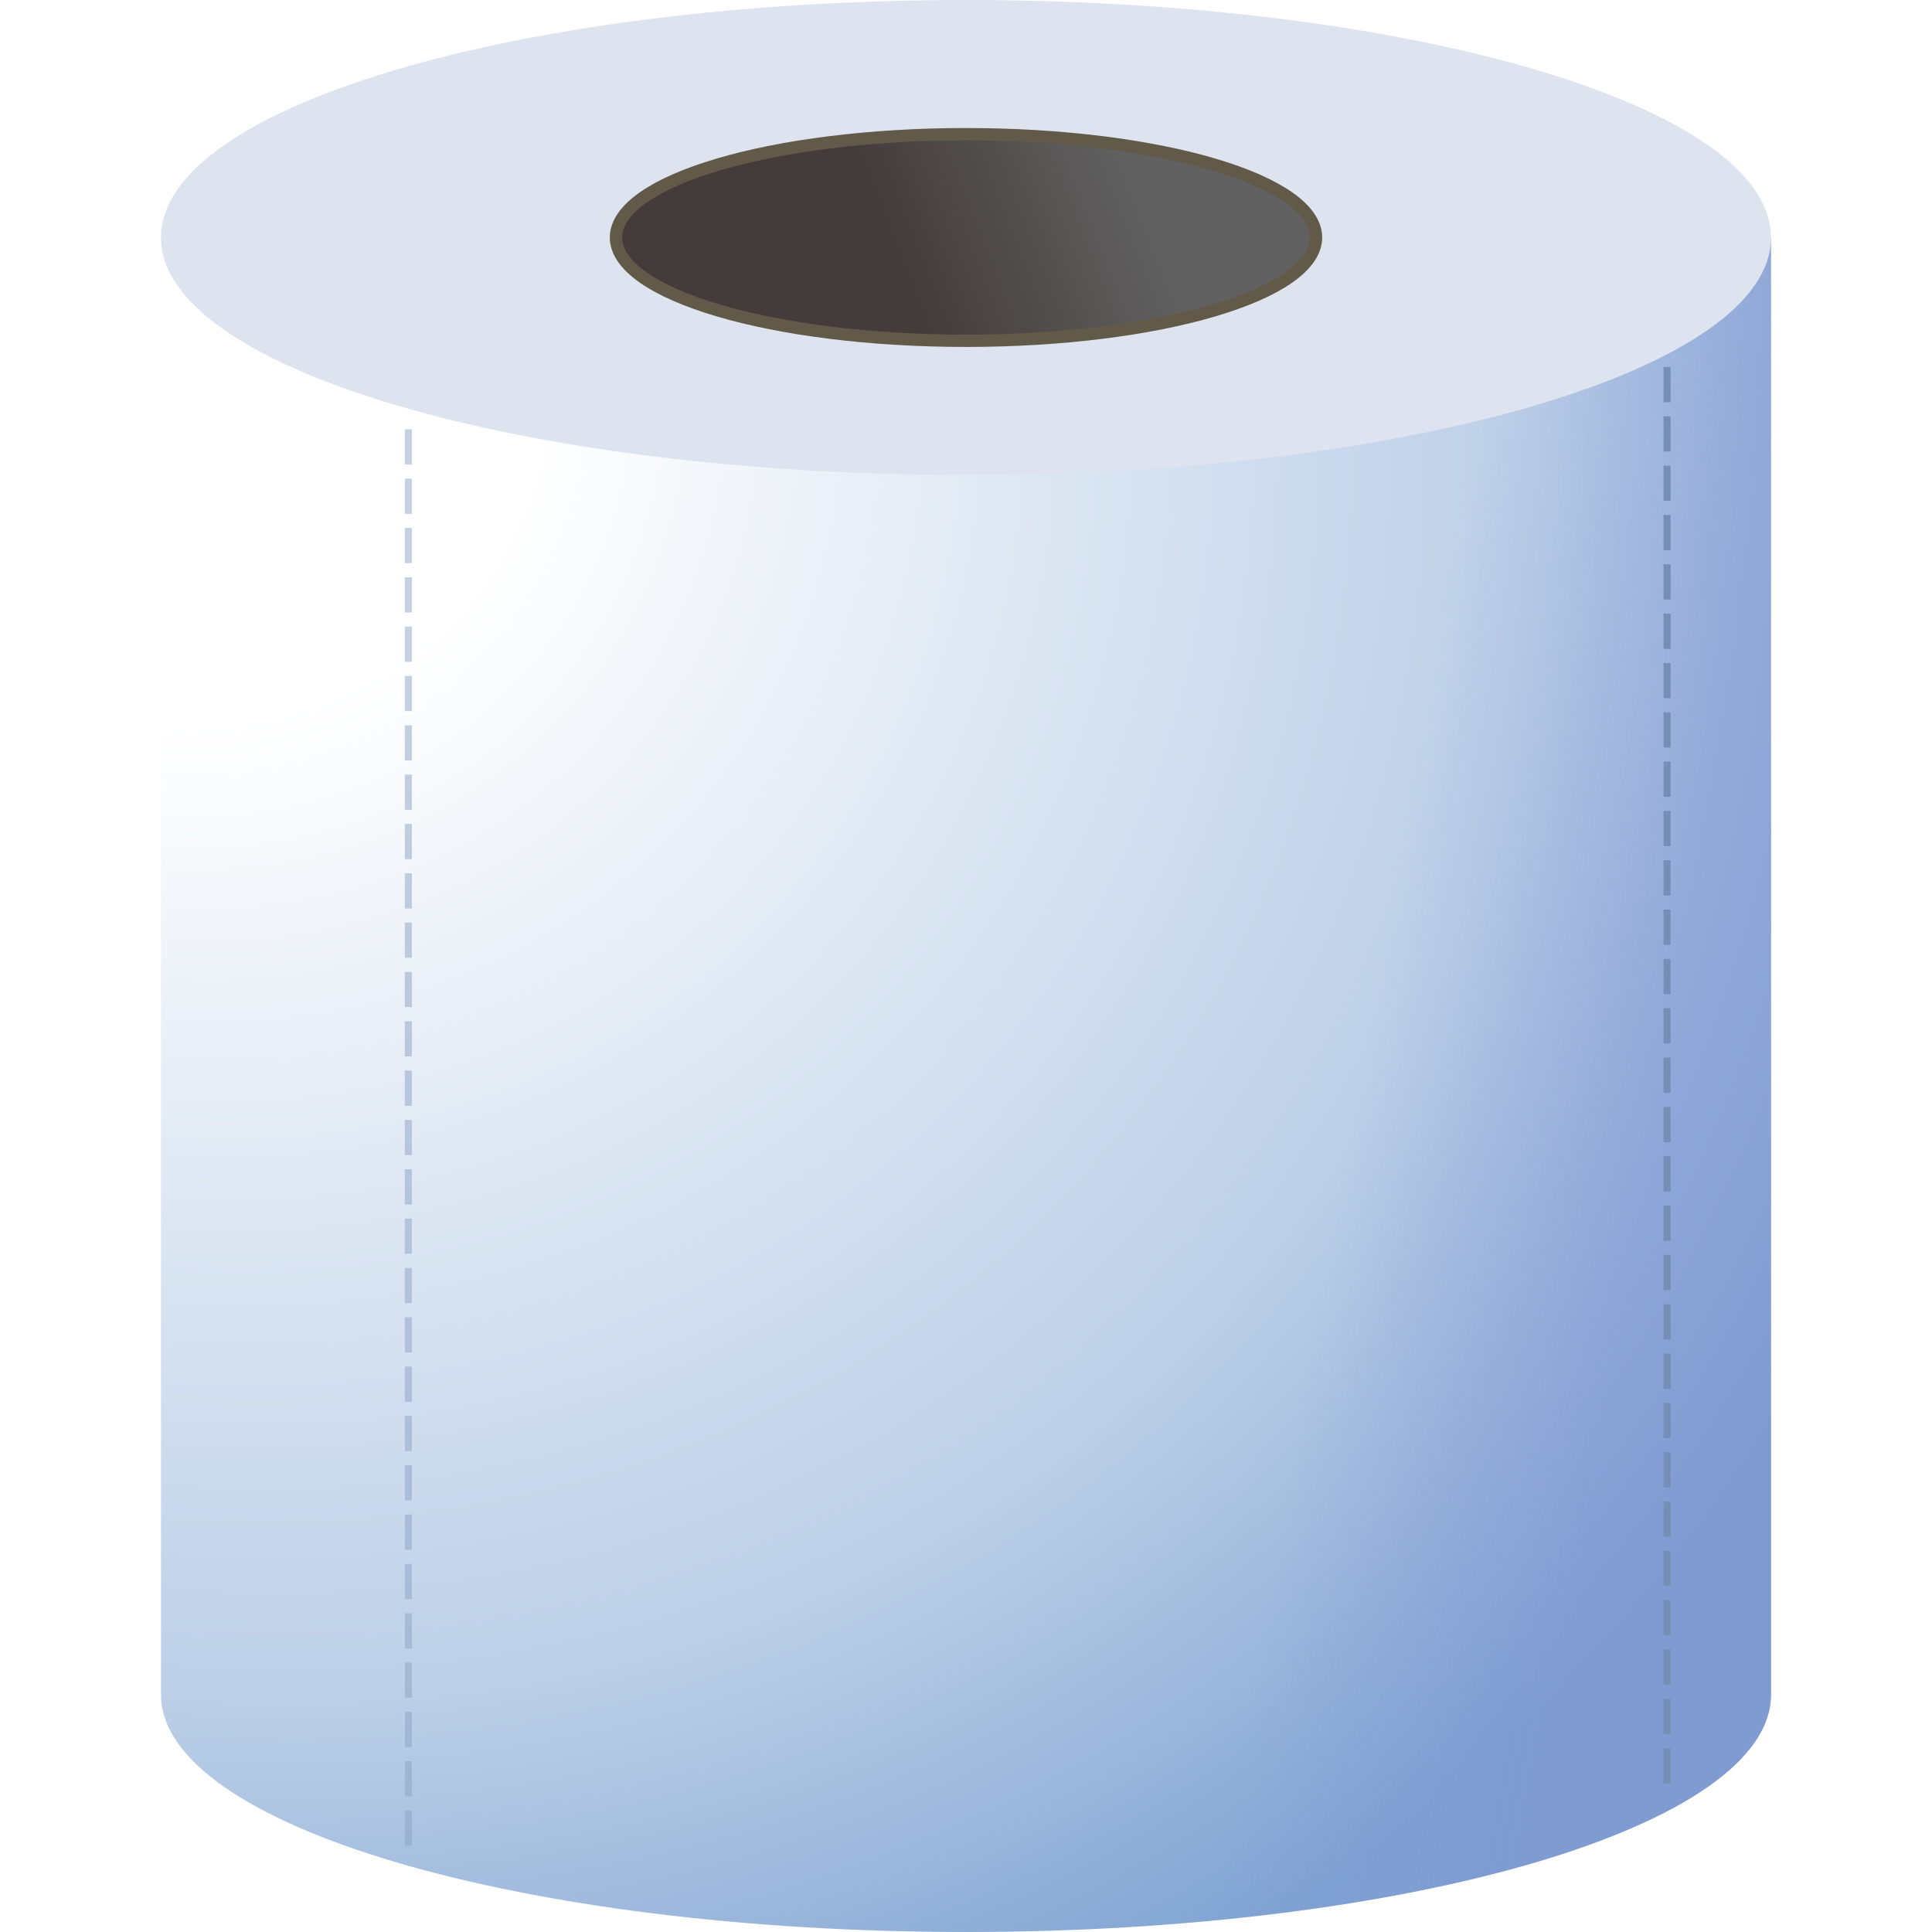
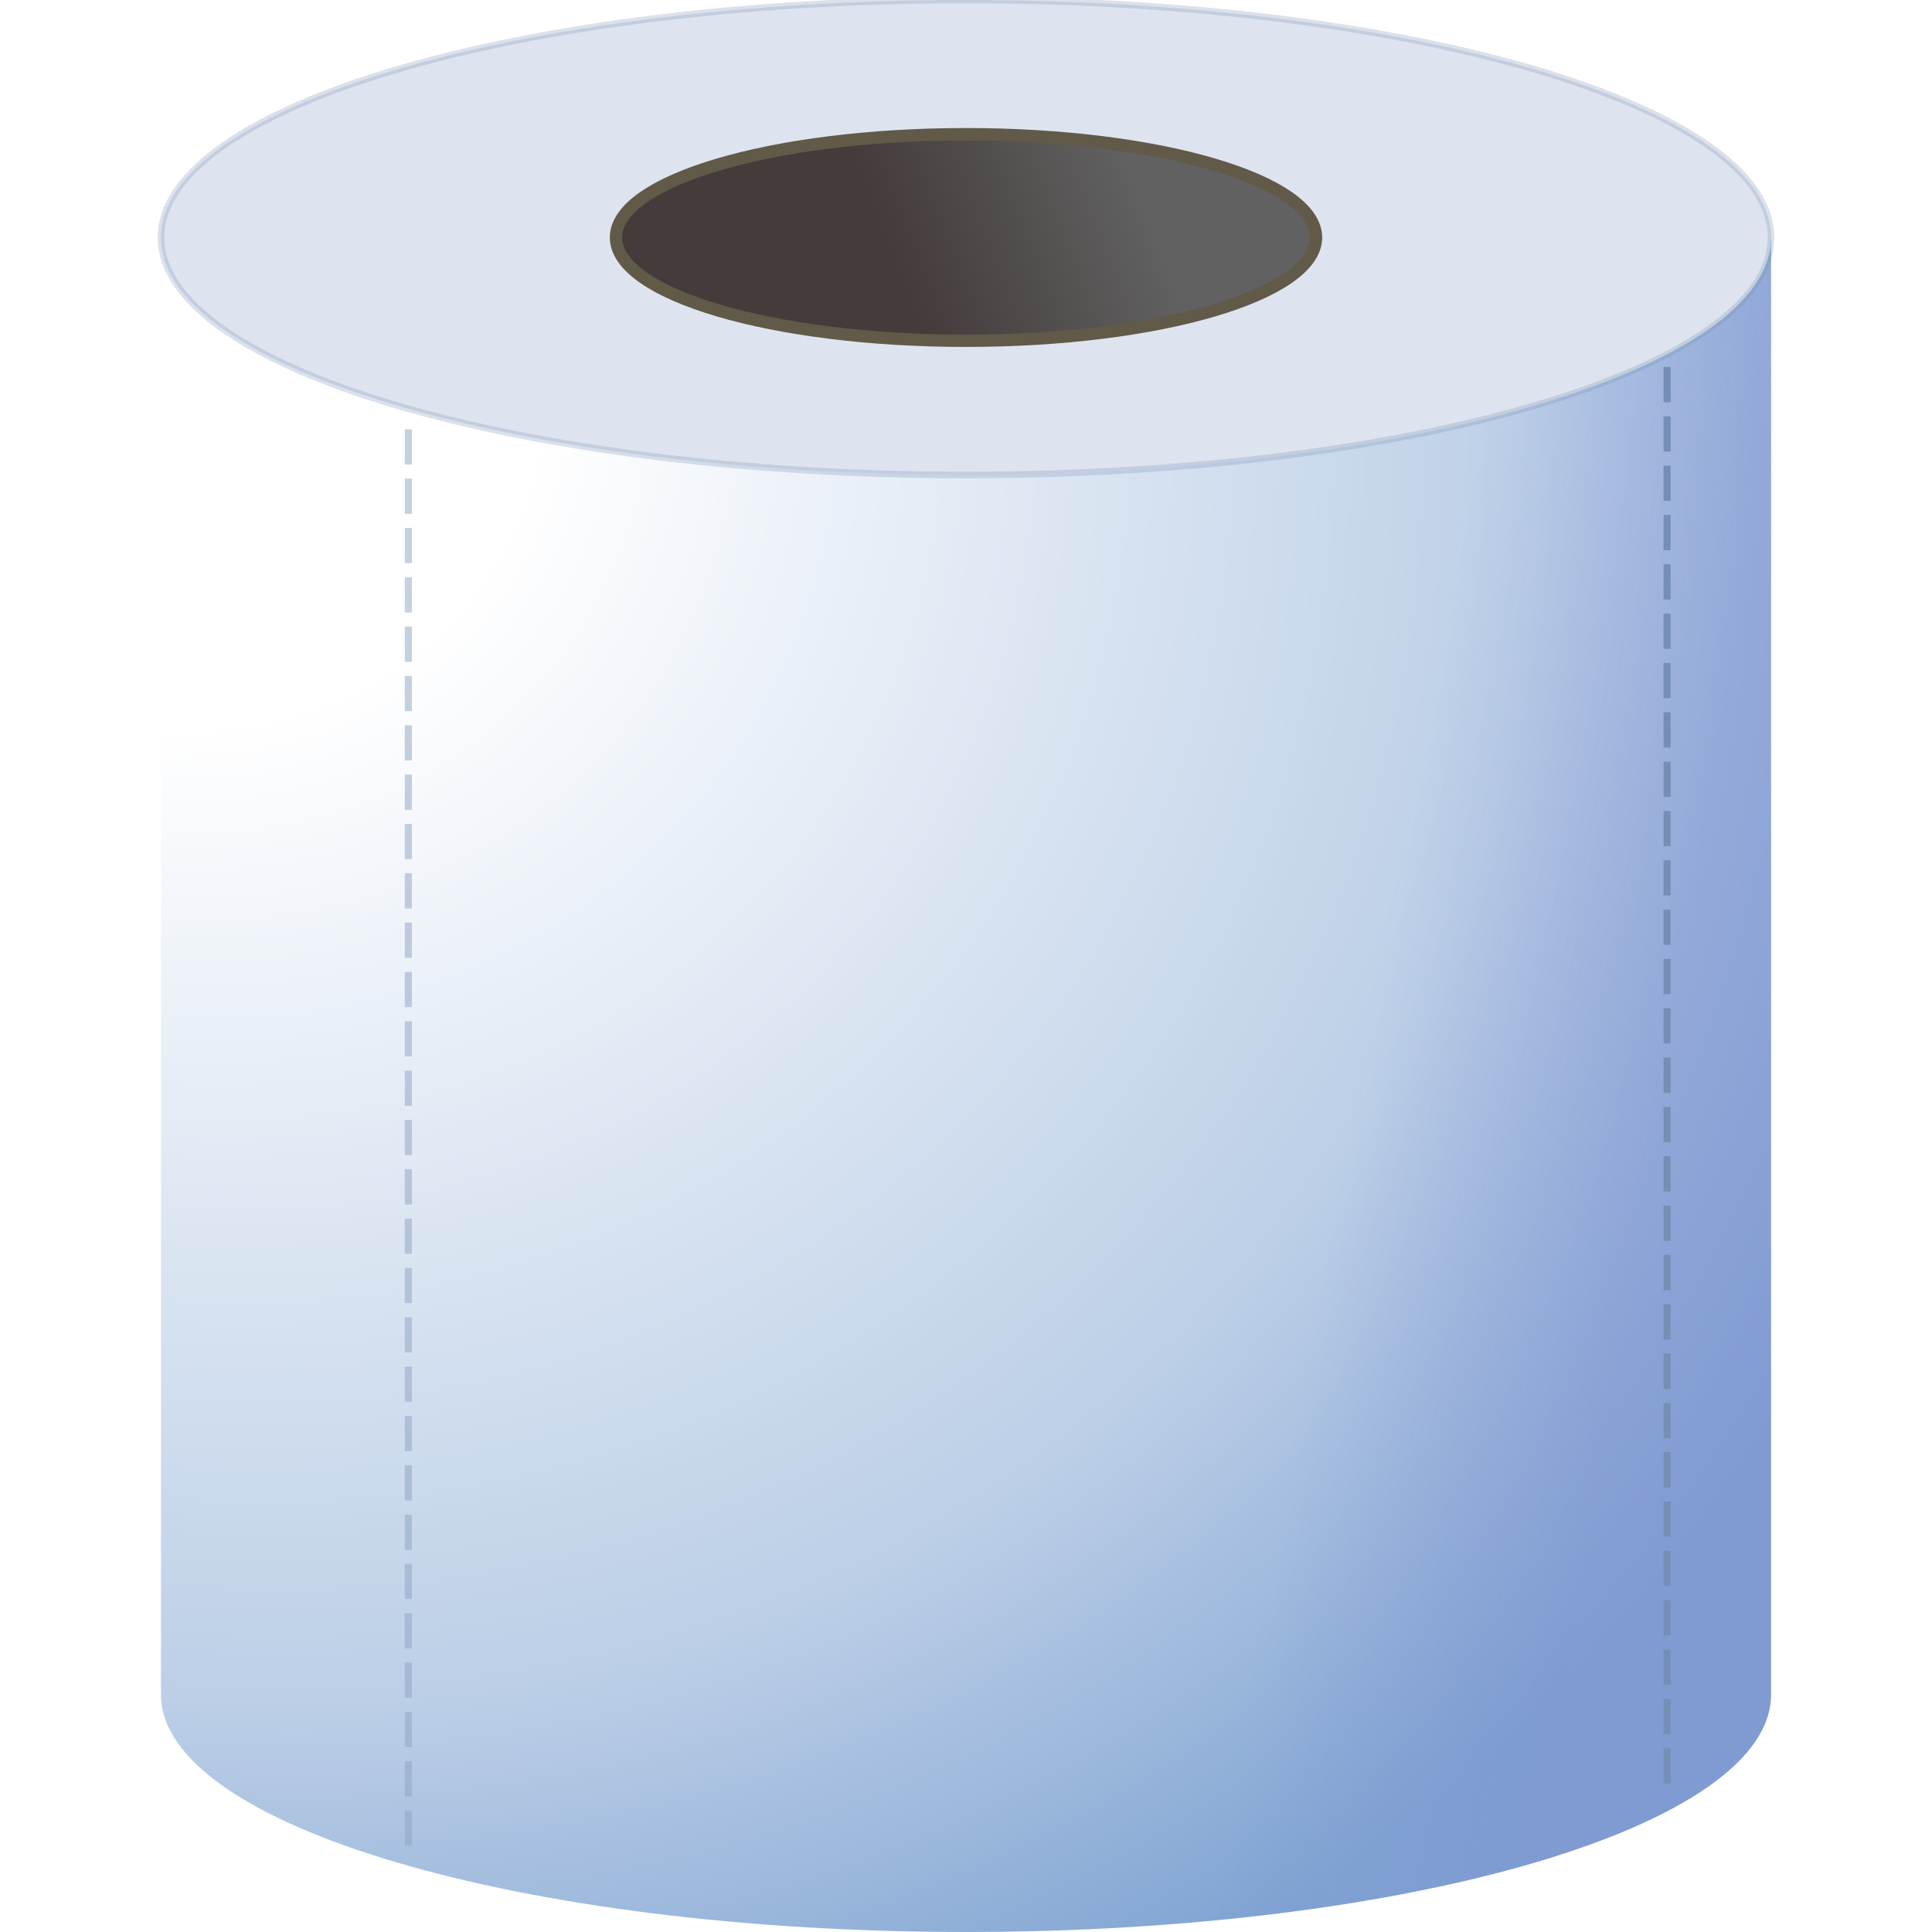
<svg xmlns="http://www.w3.org/2000/svg" xmlns:xlink="http://www.w3.org/1999/xlink" width="90" height="90" viewBox="0 0 23.812 23.812" version="1.1" id="svg1">
  <defs id="defs1">
    <linearGradient id="linearGradient12">
      <stop style="stop-color:#7f91d2;stop-opacity:0;" offset="0.748" id="stop11" />
      <stop style="stop-color:#7f91d2;stop-opacity:0.446;" offset="0.938" id="stop12" />
    </linearGradient>
    <linearGradient id="linearGradient8">
      <stop style="stop-color:#ffffff;stop-opacity:1;" offset="0.203" id="stop4" />
      <stop style="stop-color:#bccfe7;stop-opacity:1;" offset="0.696" id="stop7" />
      <stop style="stop-color:#7fa3d2;stop-opacity:1;" offset="0.938" id="stop9" />
    </linearGradient>
    <linearGradient id="linearGradient5">
      <stop style="stop-color:#7fa3d2;stop-opacity:1;" offset="0" id="stop5" />
      <stop style="stop-color:#bccfe7;stop-opacity:1;" offset="0.298" id="stop3" />
      <stop style="stop-color:#ffffff;stop-opacity:1;" offset="1" id="stop6" />
    </linearGradient>
    <linearGradient id="linearGradient1">
      <stop style="stop-color:#443b3b;stop-opacity:1;" offset="0" id="stop1" />
      <stop style="stop-color:#616161;stop-opacity:1;" offset="1" id="stop2" />
    </linearGradient>
    <linearGradient xlink:href="#linearGradient1" id="linearGradient2" x1="103.603" y1="89.983" x2="114.716" y2="85.606" gradientUnits="userSpaceOnUse" gradientTransform="matrix(0.264583,0,0,0.2644231,-16.35756,-20.44133)" />
    <linearGradient xlink:href="#linearGradient5" id="linearGradient6" x1="141.572" y1="137.462" x2="88.592" y2="138.761" gradientUnits="userSpaceOnUse" gradientTransform="matrix(0.264583,0,0,0.2644231,-16.35756,-20.44133)" />
    <radialGradient xlink:href="#linearGradient8" id="radialGradient1" cx="12.203" cy="11.682" fx="12.203" fy="11.682" r="9.922" gradientTransform="matrix(1.996068,1.691994,-1.512505,1.784322,-5.047853,-37.49065)" gradientUnits="userSpaceOnUse" />
    <linearGradient xlink:href="#linearGradient12" id="linearGradient13" x1="2.15" y1="9.92" x2="21.828" y2="13.377" gradientUnits="userSpaceOnUse" />
  </defs>
  <g id="layer1">
    <path id="path1-2" style="fill:url(#radialGradient1);fill-opacity:1;stroke-width:0.531" d="M 1.984,2.941 V 20.88 h 0.001 a 9.922,2.927 0 0 0 -0.001,0.005 9.922,2.927 0 0 0 9.922,2.927 9.922,2.927 0 0 0 9.922,-2.927 9.922,2.927 0 0 0 -5.29e-4,-0.005 h 5.29e-4 V 2.941 Z" />
    <path id="path1-2-2" style="fill:url(#linearGradient13);fill-opacity:1;stroke-width:0.531" d="M 1.984,2.941 V 20.88 h 0.001 a 9.922,2.927 0 0 0 -0.001,0.005 9.922,2.927 0 0 0 9.922,2.927 9.922,2.927 0 0 0 9.922,-2.927 9.922,2.927 0 0 0 -5.29e-4,-0.005 h 5.29e-4 V 2.941 Z" />
-     <ellipse style="fill:#dee4ef;stroke-width:0.531;fill-opacity:1" id="path1" cx="11.906" cy="2.927" rx="9.922" ry="2.927" />
+     <ellipse style="fill:#dee4ef;stroke-width:0.081;fill-opacity:1;stroke:#748eb5;stroke-opacity:0.263;stroke-dasharray:none" id="path1" cx="11.906" cy="2.927" rx="9.922" ry="2.927" />
    <ellipse style="fill:url(#linearGradient2);stroke:#615a49;stroke-width:0.152;stroke-dasharray:none;stroke-opacity:1" id="path1-7" cx="11.906" cy="2.927" rx="4.314" ry="1.273" />
    <path style="fill:#4f7bbc;fill-opacity:1;stroke:#8ea3c3;stroke-width:0.087;stroke-dasharray:0.434, 0.174;stroke-dashoffset:0;stroke-opacity:0.514" d="M 5.033,5.291 V 22.843" id="path6" />
    <path style="fill:#4971ad;fill-opacity:1;stroke:#748eb5;stroke-width:0.087;stroke-dasharray:0.434, 0.174;stroke-dashoffset:0;stroke-opacity:1" d="M 20.547,4.523 V 22.074" id="path6-6" />
  </g>
</svg>
